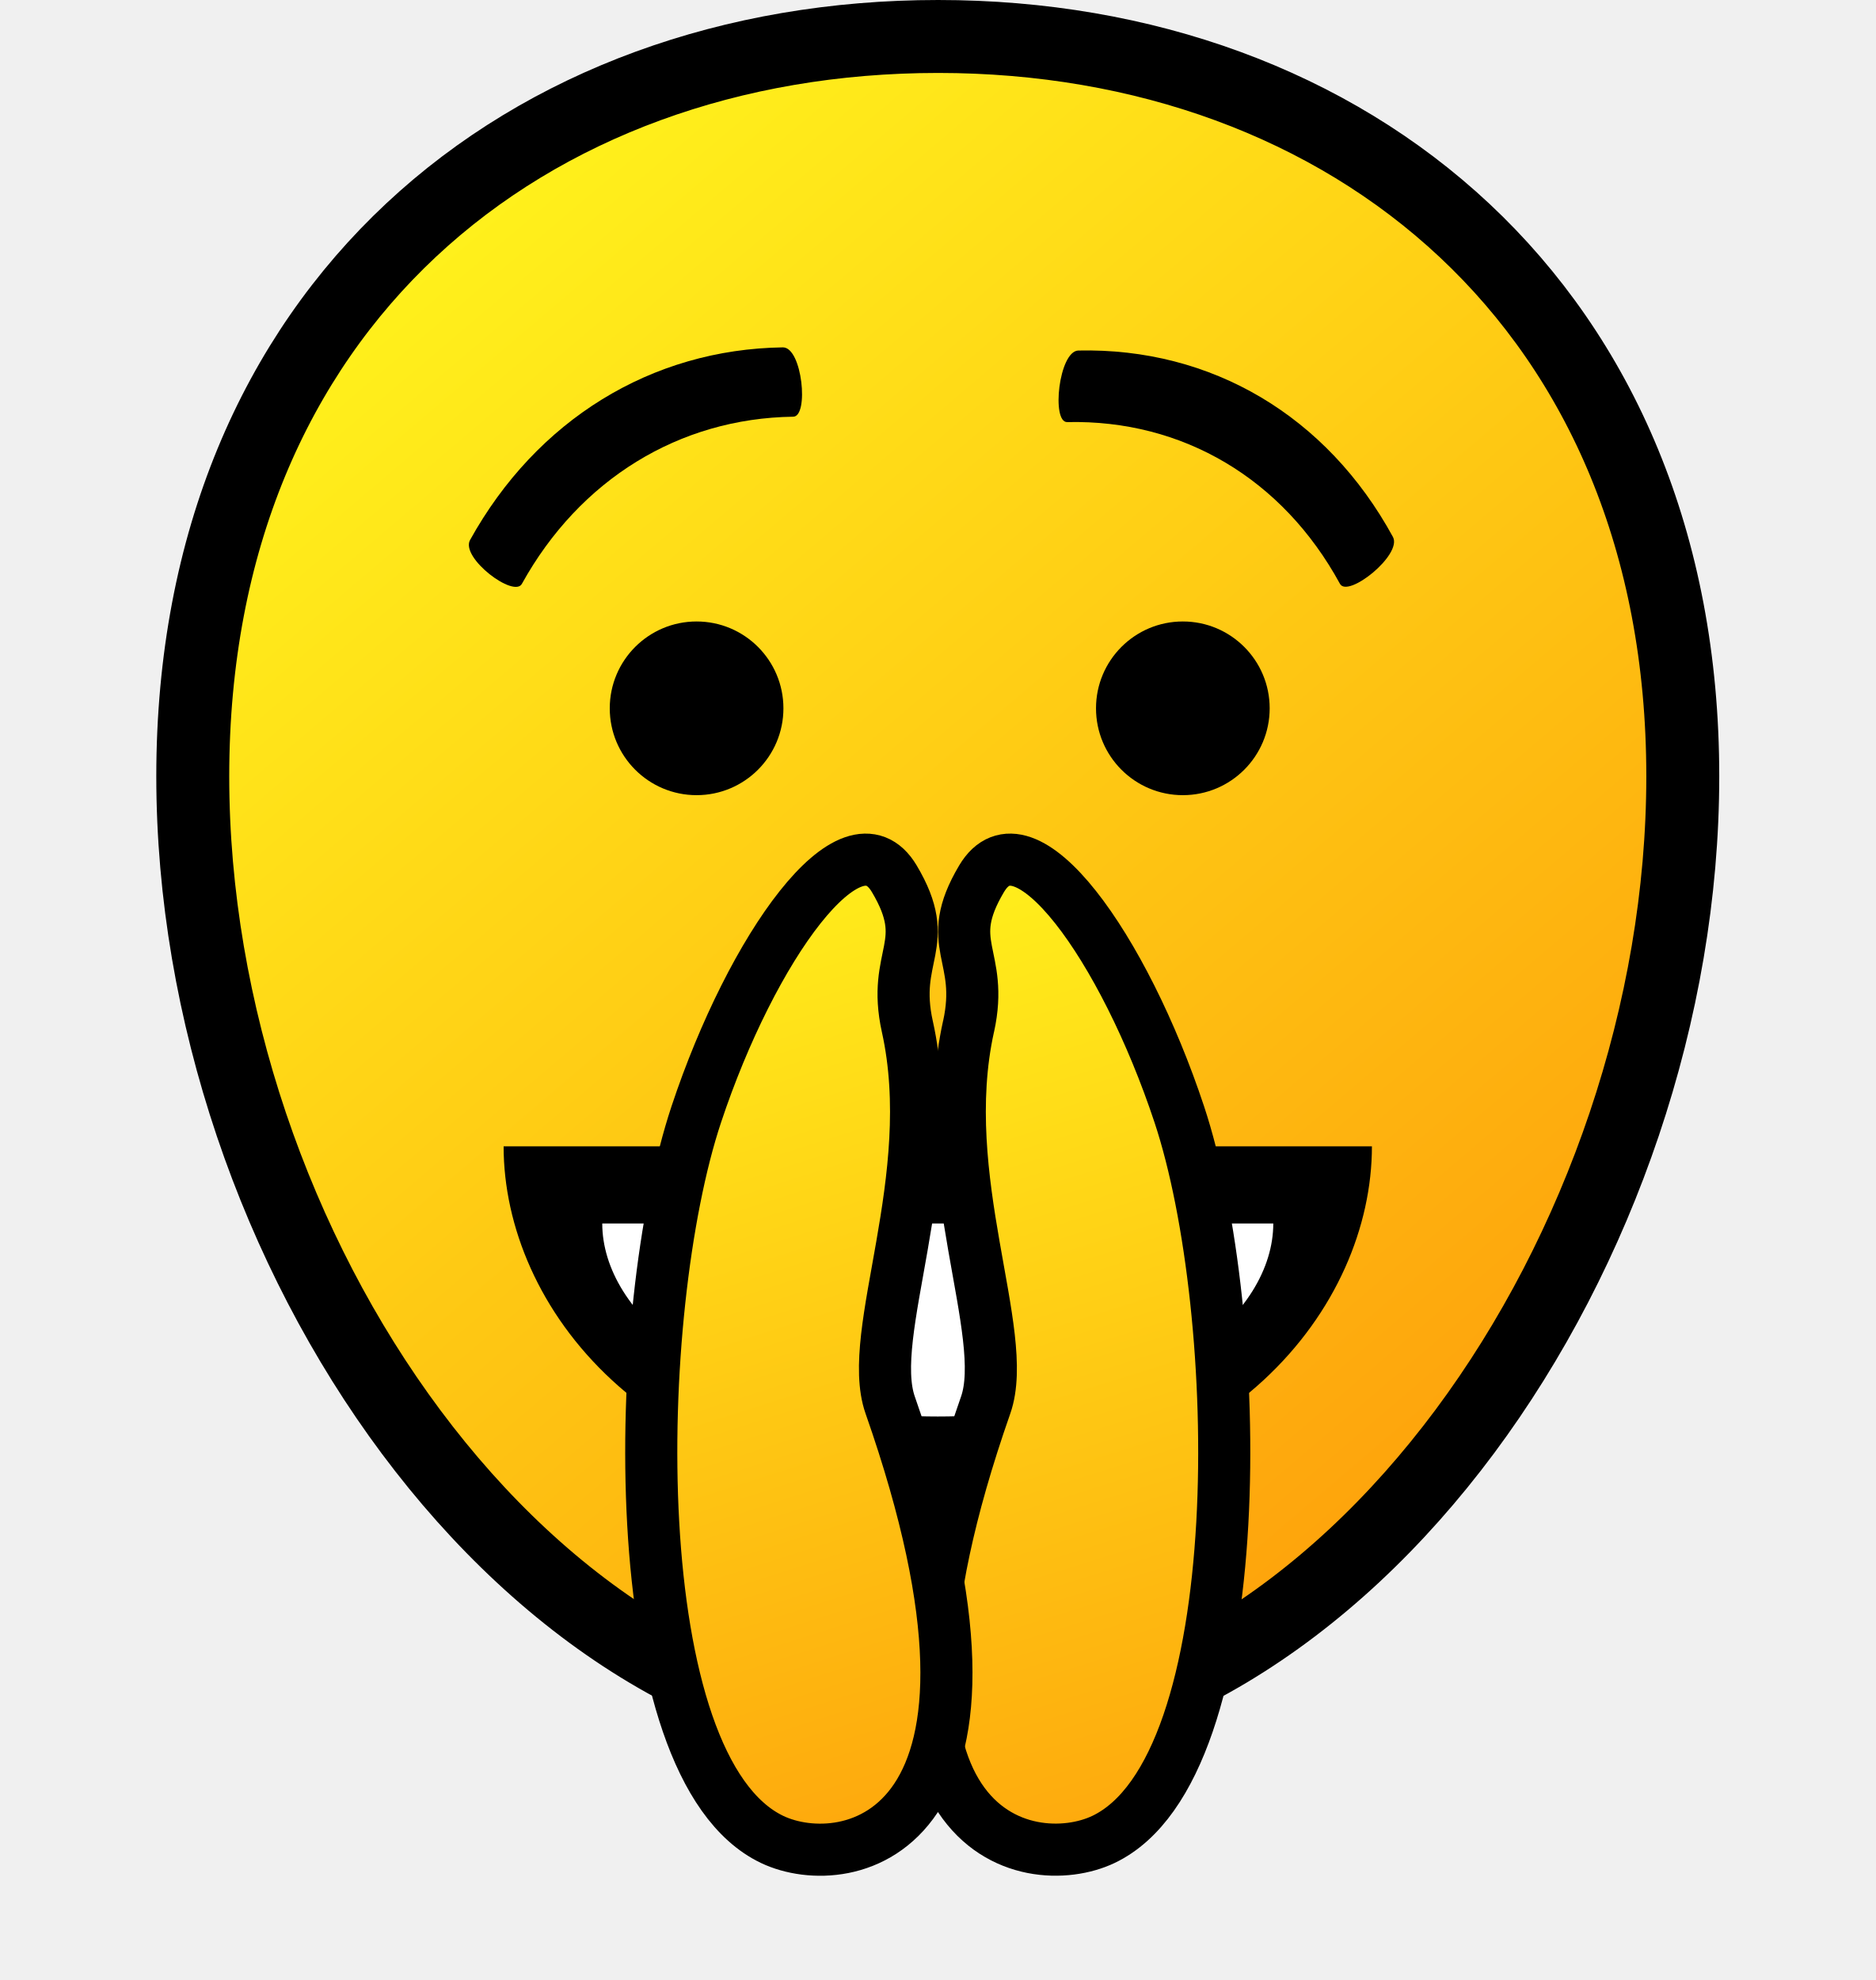
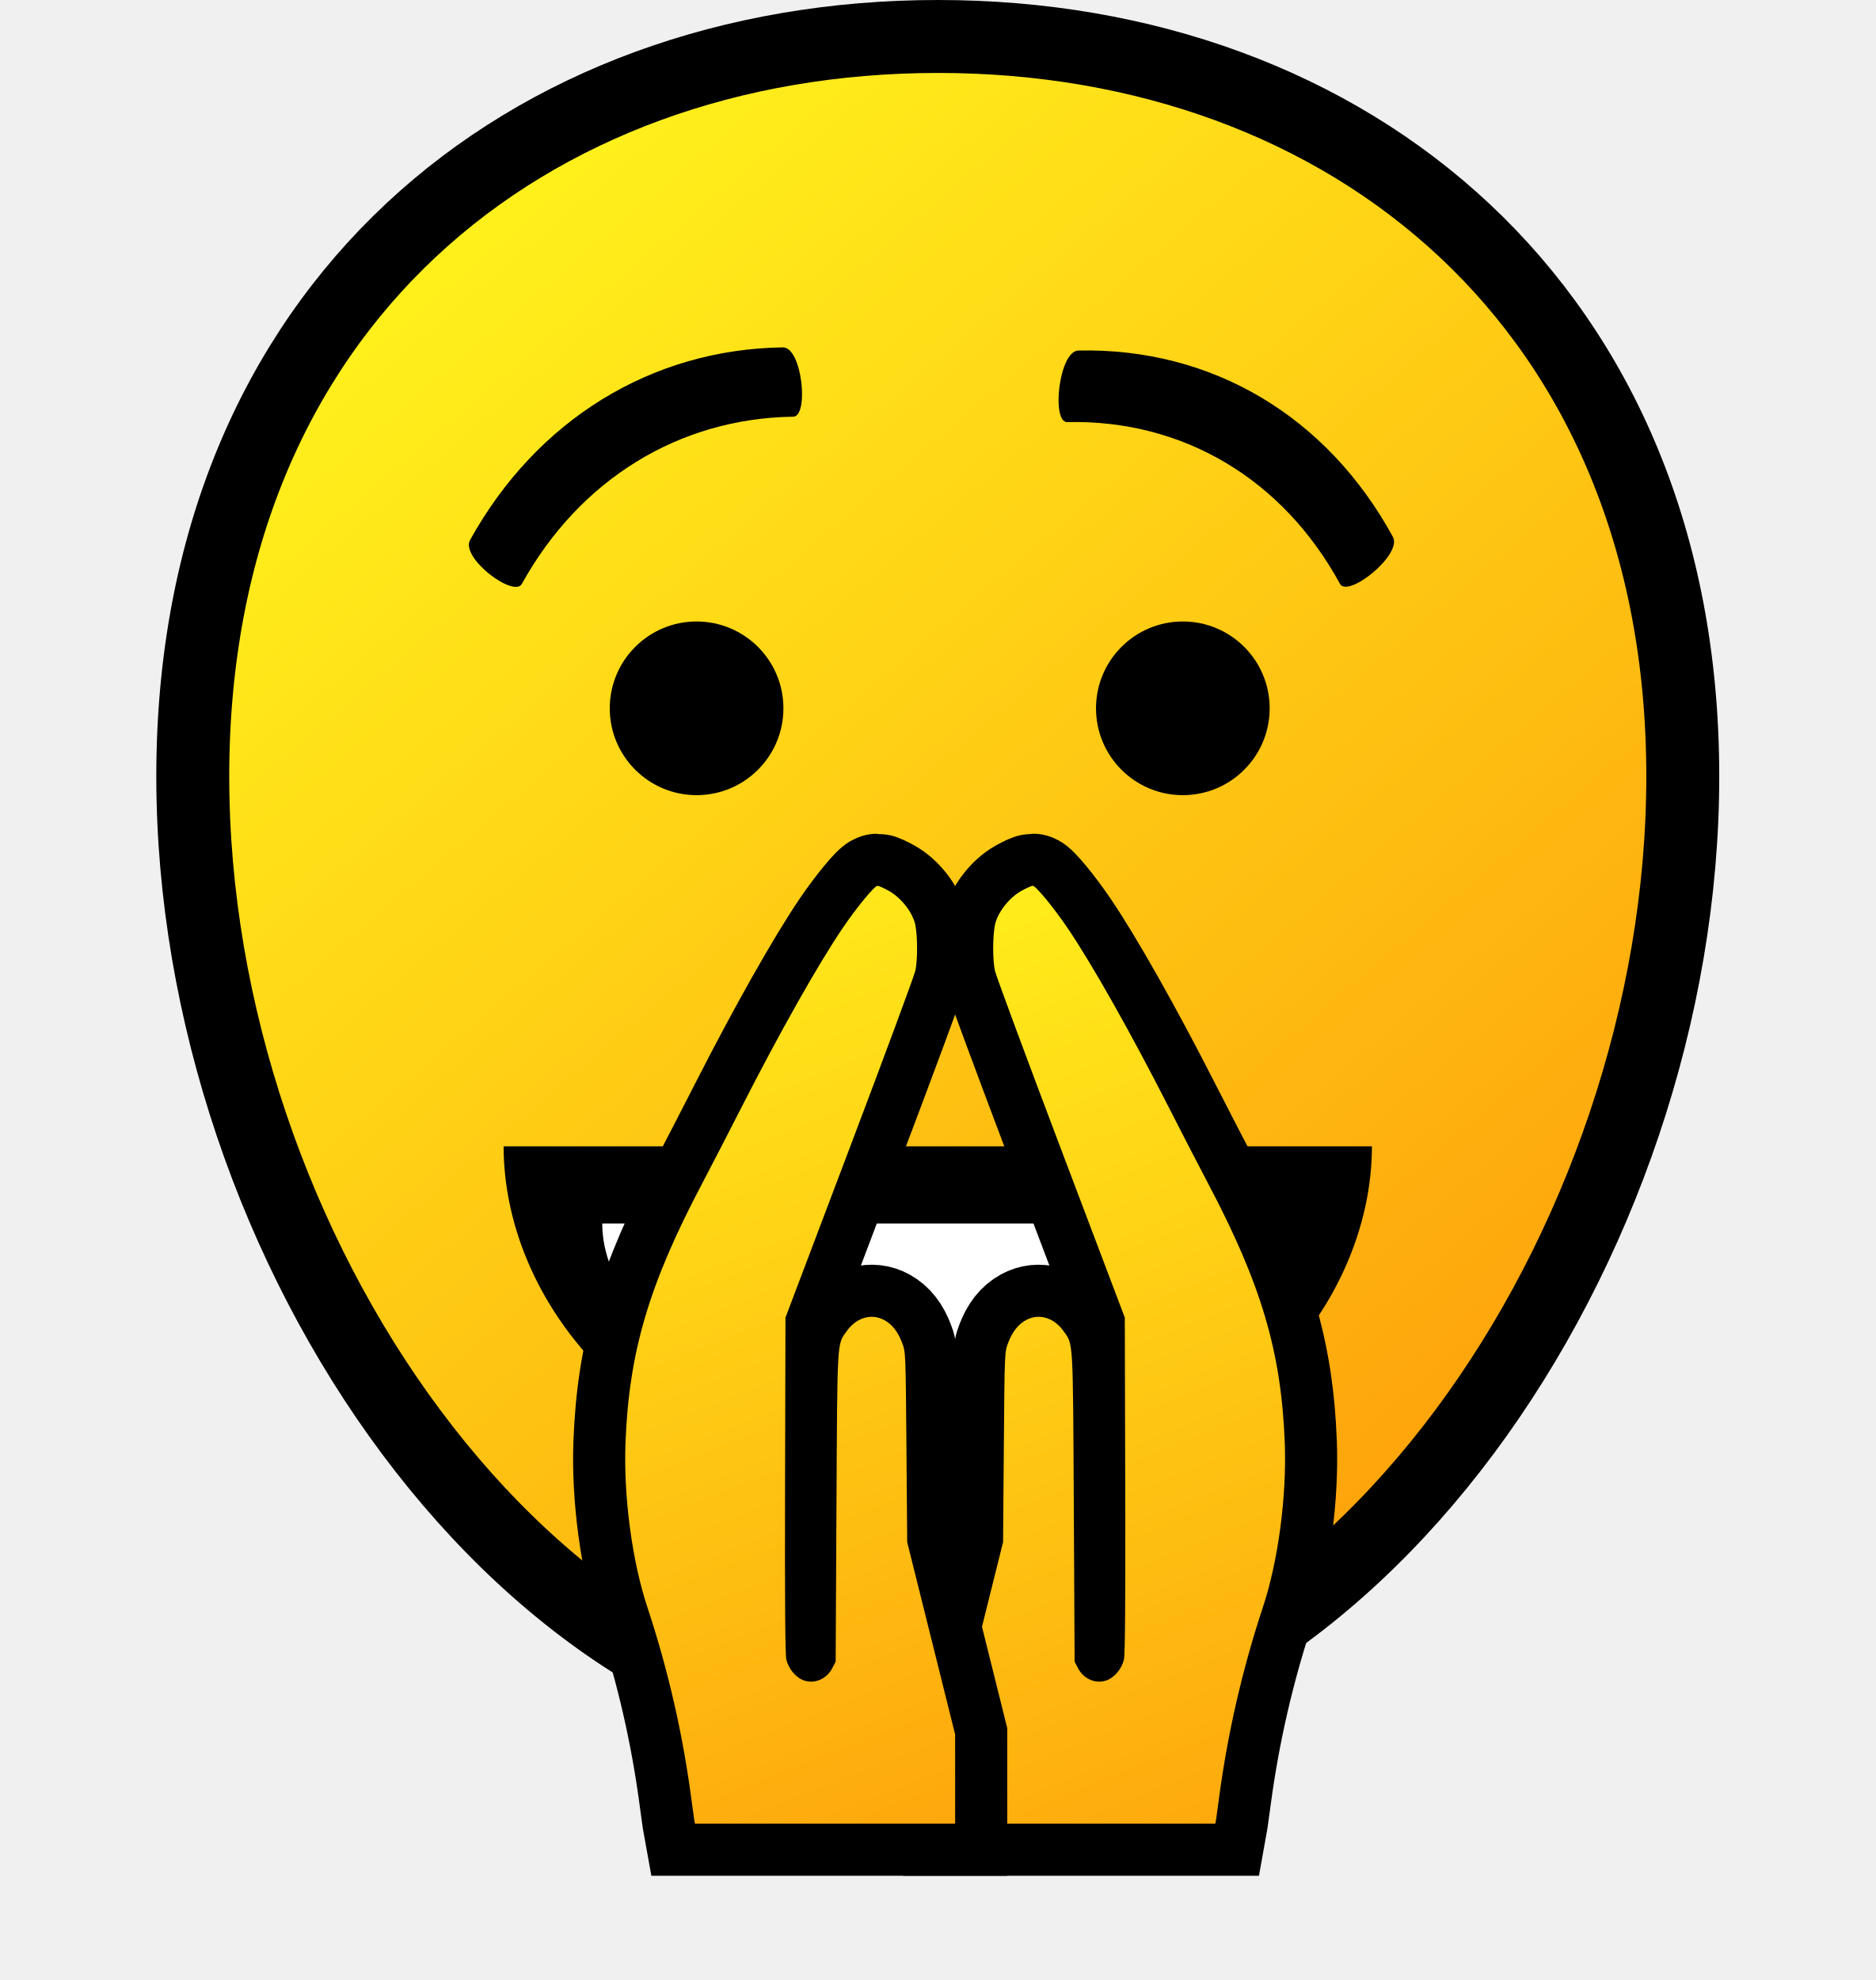
<svg xmlns="http://www.w3.org/2000/svg" xmlns:xlink="http://www.w3.org/1999/xlink" width="54" height="57" data-name="Layer 1">
  <defs>
+     <linearGradient id="b">
+       <stop offset="0" style="stop-color:#fff21c;stop-opacity:1" />
+       <stop offset="1" style="stop-color:#fea40c;stop-opacity:1" />
+     </linearGradient>
    <linearGradient id="a">
      <stop offset="0" style="stop-color:#fff21c;stop-opacity:1" />
      <stop offset="1" style="stop-color:#fea40c;stop-opacity:1" />
    </linearGradient>
-     <linearGradient id="b" x1="11.406" x2="41.363" y1="6.848" y2="42.096" gradientUnits="userSpaceOnUse">
+     <linearGradient id="c" x1="11.406" x2="41.363" y1="6.848" y2="42.096" gradientUnits="userSpaceOnUse">
      <stop offset="0" stop-color="#ffff2e" style="stop-color:#fff21c;stop-opacity:1" />
      <stop offset="1" stop-color="#ff913d" style="stop-color:#fea40c;stop-opacity:1" />
    </linearGradient>
-     <linearGradient xlink:href="#a" id="d" x1="18.223" x2="27.625" y1="24.411" y2="53.797" gradientUnits="userSpaceOnUse" />
-     <linearGradient xlink:href="#a" id="c" x1="26.441" x2="35.679" y1="24.257" y2="53.791" gradientUnits="userSpaceOnUse" />
+     <linearGradient xlink:href="#a" id="d" x1="26.441" x2="35.679" y1="24.257" y2="53.791" gradientUnits="userSpaceOnUse" />
+     <linearGradient xlink:href="#b" id="f" x1="16.764" x2="28.37" y1="24.177" y2="53.749" gradientUnits="userSpaceOnUse" />
+     <linearGradient xlink:href="#b" id="e" x1="26.264" x2="38.236" y1="24.177" y2="53.676" gradientUnits="userSpaceOnUse" />
  </defs>
-   <path d="M48.45 22.348c0 13.507-9.597 27.602-21.44 27.602-11.842 0-21.46-14.063-21.46-27.602C5.55 8.81 15.168 1.05 27.01 1.05c11.843 0 21.44 7.803 21.44 21.298Z" style="display:inline;fill:url(#b);stroke:#000;stroke-width:2.1;stroke-dasharray:none;stroke-opacity:1" />
+   <path d="M48.45 22.348c0 13.507-9.597 27.602-21.44 27.602-11.842 0-21.46-14.063-21.46-27.602C5.55 8.81 15.168 1.05 27.01 1.05c11.843 0 21.44 7.803 21.44 21.298Z" style="display:inline;fill:url(#c);stroke:#000;stroke-width:2.1;stroke-dasharray:none;stroke-opacity:1" />
  <path d="M39.5 33c0 4.616-4.152 10-12.5 10-8.352 0-12.5-5.384-12.5-10h25" style="fill:#000;stroke:none;stroke-width:0;stroke-dasharray:none;stroke-opacity:1" />
  <path d="M36.66 35.222c0 2.564-3.21 5.556-9.66 5.556-6.453 0-9.66-2.992-9.66-5.556h19.32" style="fill:#fff;stroke:none;stroke-width:0;stroke-dasharray:none;stroke-opacity:1" />
  <path d="M22.836 11.996c-3.285.046-6.147 1.809-7.808 4.808-.223.424-1.77-.742-1.496-1.255 1.916-3.46 5.22-5.495 9.01-5.549.558 0 .753 1.996.295 1.996" style="display:inline;fill:#000;fill-opacity:1;stroke-width:1.044" />
  <path d="M38.578 16.804c-1.648-3.021-4.525-4.727-7.849-4.653-.463.021-.245-2.04.317-2.06 3.835-.085 7.157 1.881 9.06 5.368.271.516-1.303 1.77-1.527 1.346" style="display:inline;fill:#000;fill-opacity:1;stroke-width:1.07" />
-   <path d="M22.556 20.391a2.5 2.5 0 1 0-5 0 2.5 2.5 0 0 0 5 0M36.556 20.391a2.5 2.5 0 1 0-5 0 2.5 2.5 0 0 0 5 0" style="display:inline;fill:#000;fill-opacity:1;fill-rule:nonzero;stroke:none;stroke-width:0;stroke-dasharray:none" />
-   <path d="M27.886 29.553c.459-2.081-.761-2.342.374-4.254 1.22-2.06 4.1 1.973 5.694 6.782 1.877 5.653 2.151 18.8-2.181 20.871-2.145 1.024-7.757-.041-3.394-12.503.722-2.061-1.46-6.522-.494-10.897" style="fill:url(#c);stroke:#000;stroke-width:1.5;stroke-dasharray:none;stroke-opacity:1">
-     <animate attributeName="d" dur="0.5s" repeatCount="indefinite" values="m 27.886,29.553 c 0.459,-2.081 -0.761,-2.342 0.374,-4.254 1.22,-2.061 4.099,1.973 5.694,6.782 1.877,5.653 2.151,18.799 -2.181,20.871 -2.145,1.024 -7.757,-0.041 -3.394,-12.503 0.722,-2.061 -1.459,-6.522 -0.493,-10.897; m 45.886,29.553 c 0.459,-2.081 -0.761,-2.342 0.374,-4.254 1.22,-2.061 4.099,1.973 5.694,6.782 1.877,5.653 2.151,18.799 -2.181,20.871 -2.145,1.024 -7.757,-0.041 -3.394,-12.503 0.722,-2.061 -1.459,-6.522 -0.493,-10.897; m 27.886,29.553 c 0.459,-2.081 -0.761,-2.342 0.374,-4.254 1.22,-2.061 4.099,1.973 5.694,6.782 1.877,5.653 2.151,18.799 -2.181,20.871 -2.145,1.024 -7.757,-0.041 -3.394,-12.503 0.722,-2.061 -1.459,-6.522 -0.493,-10.897" />
+   <path d="M22.556 20.391a2.5 2.5 0 1 0-5 0 2.5 2.5 0 0 0 5 0m14 0a2.5 2.5 0 1 0-5 0 2.5 2.5 0 0 0 5 0" style="display:inline;fill:#000;fill-opacity:1;fill-rule:nonzero;stroke:none;stroke-width:0;stroke-dasharray:none" />
+   <path d="M27.5 51.216v-1.284l.69-2.769.69-2.768.022-2.737c.022-2.718.023-2.738.123-2.997.125-.327.287-.533.513-.657.367-.202.8-.078 1.079.31.287.399.274.17.3 5.064l.023 4.457.098.19c.16.305.496.454.802.356.238-.076.457-.333.52-.61.034-.153.044-1.625.037-5.028l-.012-4.812-1.845-4.873c-1.015-2.68-1.868-4.984-1.896-5.118-.064-.31-.064-.948-.002-1.292.064-.357.398-.795.763-1 .145-.081.293-.148.33-.148.086 0 .6.623 1 1.213.706 1.04 1.812 2.999 2.92 5.172.38.745.882 1.719 1.117 2.163 1.543 2.922 2.117 4.86 2.219 7.488.059 1.55-.192 3.426-.64 4.763a30.062 30.062 0 0 0-1.247 5.42c-.04.3-.081.6-.091.664l-.021.117H27.5z" style="fill:url(#e);stroke:#000;stroke-width:3;paint-order:stroke fill markers">
+     <animate attributeName="d" dur="0.5s" repeatCount="indefinite" values="m 27.5,51.216 v -1.284 l 0.69,-2.769 0.69,-2.769 0.022,-2.736 c 0.022,-2.719 0.023,-2.738 0.123,-2.997 0.126,-0.327 0.287,-0.533 0.513,-0.657 0.367,-0.202 0.8,-0.078 1.079,0.31 0.287,0.399 0.274,0.171 0.299,5.064 l 0.024,4.457 0.098,0.19 c 0.16,0.305 0.496,0.455 0.801,0.357 0.239,-0.076 0.457,-0.333 0.52,-0.611 0.034,-0.152 0.044,-1.624 0.037,-5.027 l -0.012,-4.812 -1.845,-4.874 c -1.015,-2.68 -1.868,-4.984 -1.895,-5.118 -0.064,-0.31 -0.064,-0.948 -0.002,-1.291 0.064,-0.358 0.398,-0.795 0.763,-1 0.145,-0.082 0.293,-0.148 0.33,-0.148 0.086,-5.3e-5 0.599,0.623 1,1.213 0.706,1.04 1.812,2.999 2.92,5.172 0.38,0.745 0.883,1.719 1.117,2.163 1.543,2.922 2.118,4.86 2.219,7.487 0.059,1.55 -0.192,3.426 -0.64,4.764 -0.563,1.68 -1.016,3.649 -1.246,5.419 -0.039,0.301 -0.081,0.6 -0.091,0.665 l -0.021,0.117 h -3.746 -3.746 z; m 43,51.216 v -1.284 l 0.69,-2.769 0.69,-2.769 0.022,-2.736 c 0.022,-2.719 0.023,-2.738 0.123,-2.997 0.126,-0.327 0.287,-0.533 0.513,-0.657 0.367,-0.202 0.8,-0.078 1.079,0.31 0.287,0.399 0.274,0.171 0.299,5.064 l 0.024,4.457 0.098,0.19 c 0.16,0.305 0.496,0.455 0.801,0.357 0.239,-0.076 0.457,-0.333 0.52,-0.611 0.034,-0.152 0.044,-1.624 0.037,-5.027 l -0.012,-4.812 -1.845,-4.874 c -1.015,-2.68 -1.868,-4.984 -1.895,-5.118 -0.064,-0.31 -0.064,-0.948 -0.002,-1.291 0.064,-0.358 0.398,-0.795 0.763,-1 0.145,-0.082 0.293,-0.148 0.33,-0.148 0.086,-5.3e-5 0.599,0.623 1,1.213 0.706,1.04 1.812,2.999 2.92,5.172 0.38,0.745 0.883,1.719 1.117,2.163 1.543,2.922 2.118,4.86 2.219,7.487 0.059,1.55 -0.192,3.426 -0.64,4.764 -0.563,1.68 -1.016,3.649 -1.246,5.419 -0.039,0.301 -0.081,0.6 -0.091,0.665 l -0.021,0.117 h -3.746 -3.746 z; m 27.5,51.216 v -1.284 l 0.69,-2.769 0.69,-2.769 0.022,-2.736 c 0.022,-2.719 0.023,-2.738 0.123,-2.997 0.126,-0.327 0.287,-0.533 0.513,-0.657 0.367,-0.202 0.8,-0.078 1.079,0.31 0.287,0.399 0.274,0.171 0.299,5.064 l 0.024,4.457 0.098,0.19 c 0.16,0.305 0.496,0.455 0.801,0.357 0.239,-0.076 0.457,-0.333 0.52,-0.611 0.034,-0.152 0.044,-1.624 0.037,-5.027 l -0.012,-4.812 -1.845,-4.874 c -1.015,-2.68 -1.868,-4.984 -1.895,-5.118 -0.064,-0.31 -0.064,-0.948 -0.002,-1.291 0.064,-0.358 0.398,-0.795 0.763,-1 0.145,-0.082 0.293,-0.148 0.33,-0.148 0.086,-5.3e-5 0.599,0.623 1,1.213 0.706,1.04 1.812,2.999 2.92,5.172 0.38,0.745 0.883,1.719 1.117,2.163 1.543,2.922 2.118,4.86 2.219,7.487 0.059,1.55 -0.192,3.426 -0.64,4.764 -0.563,1.68 -1.016,3.649 -1.246,5.419 -0.039,0.301 -0.081,0.6 -0.091,0.665 l -0.021,0.117 h -3.746 -3.746 z" />
  </path>
-   <path d="M26.124 29.553c-.46-2.08.762-2.342-.375-4.254-1.221-2.06-4.105 1.973-5.702 6.782-1.88 5.654-2.154 18.8 2.185 20.873 2.147 1.023 7.767-.042 3.398-12.505-.723-2.06 1.461-6.522.494-10.897" style="fill:url(#d);stroke:#000;stroke-width:1.5;stroke-dasharray:none;stroke-opacity:1">
-     <animate attributeName="d" dur="0.5s" repeatCount="indefinite" values="m 26.124,29.553 c -0.459,-2.081 0.762,-2.342 -0.375,-4.254 -1.221,-2.061 -4.105,1.973 -5.702,6.782 -1.88,5.653 -2.154,18.8 2.184,20.872 2.148,1.024 7.767,-0.041 3.399,-12.504 -0.723,-2.061 1.461,-6.522 0.494,-10.897; M 8.124,29.553 C 7.664,27.472 8.886,27.211 7.749,25.299 6.528,23.238 3.644,27.272 2.047,32.081 0.168,37.735 -0.107,50.882 4.232,52.954 6.379,53.977 11.999,52.912 7.63,40.449 6.907,38.388 9.091,33.927 8.124,29.552; m 26.124,29.553 c -0.459,-2.081 0.762,-2.342 -0.375,-4.254 -1.221,-2.061 -4.105,1.973 -5.702,6.782 -1.88,5.653 -2.154,18.8 2.184,20.872 2.148,1.024 7.767,-0.041 3.399,-12.504 -0.723,-2.061 1.461,-6.522 0.494,-10.897" />
+   <path d="M27.5 51.216v-1.284l-.69-2.769-.69-2.768-.022-2.737c-.022-2.718-.023-2.738-.123-2.997-.125-.327-.287-.533-.512-.657-.368-.202-.8-.078-1.08.31-.287.399-.274.17-.3 5.064l-.023 4.457-.098.19c-.16.305-.496.454-.802.356-.238-.076-.457-.333-.52-.61-.034-.153-.044-1.625-.037-5.028l.012-4.812 1.845-4.873c1.015-2.68 1.868-4.984 1.896-5.118.064-.31.064-.948.002-1.292-.064-.357-.398-.795-.763-1-.145-.081-.293-.148-.33-.148-.086 0-.6.623-1 1.213-.706 1.04-1.812 2.999-2.92 5.172-.38.745-.882 1.719-1.117 2.163-1.543 2.922-2.117 4.86-2.219 7.488-.059 1.55.192 3.426.64 4.763a30.062 30.062 0 0 1 1.247 5.42c.04.3.081.6.091.664l.021.117H27.5z" style="fill:url(#f);stroke:#000;stroke-width:3;paint-order:stroke fill markers">
+     <animate attributeName="d" dur="0.5s" repeatCount="indefinite" values="m 27.5,51.216 v -1.284 l -0.69,-2.769 -0.69,-2.769 -0.022,-2.736 c -0.022,-2.719 -0.023,-2.738 -0.123,-2.997 -0.126,-0.327 -0.287,-0.533 -0.513,-0.657 -0.367,-0.202 -0.8,-0.078 -1.079,0.31 -0.287,0.399 -0.274,0.171 -0.299,5.064 l -0.024,4.457 -0.098,0.19 c -0.16,0.305 -0.496,0.455 -0.801,0.357 -0.239,-0.076 -0.457,-0.333 -0.52,-0.611 -0.034,-0.152 -0.044,-1.624 -0.037,-5.027 l 0.012,-4.812 1.845,-4.874 c 1.015,-2.68 1.868,-4.984 1.895,-5.118 0.064,-0.31 0.064,-0.948 0.002,-1.291 -0.064,-0.358 -0.398,-0.795 -0.763,-1 -0.145,-0.082 -0.293,-0.148 -0.33,-0.148 -0.086,-5.3e-5 -0.599,0.623 -1,1.213 -0.706,1.04 -1.812,2.999 -2.92,5.172 -0.38,0.745 -0.883,1.719 -1.117,2.163 -1.543,2.922 -2.118,4.86 -2.219,7.487 -0.059,1.55 0.192,3.426 0.64,4.764 0.563,1.68 1.016,3.649 1.246,5.419 0.039,0.301 0.081,0.6 0.091,0.665 l 0.021,0.117 h 3.746 3.746 z; m 11,51.216 v -1.284 l -0.69,-2.769 -0.69,-2.769 -0.022,-2.736 c -0.022,-2.719 -0.023,-2.738 -0.123,-2.997 -0.126,-0.327 -0.287,-0.533 -0.513,-0.657 -0.367,-0.202 -0.8,-0.078 -1.079,0.31 -0.287,0.399 -0.274,0.171 -0.299,5.064 l -0.024,4.457 -0.098,0.19 c -0.16,0.305 -0.496,0.455 -0.801,0.357 -0.239,-0.076 -0.457,-0.333 -0.52,-0.611 -0.034,-0.152 -0.044,-1.624 -0.037,-5.027 l 0.012,-4.812 1.845,-4.874 c 1.015,-2.68 1.868,-4.984 1.895,-5.118 0.064,-0.31 0.064,-0.948 0.002,-1.291 -0.064,-0.358 -0.398,-0.795 -0.763,-1 -0.145,-0.082 -0.293,-0.148 -0.33,-0.148 -0.086,-5.3e-5 -0.599,0.623 -1,1.213 -0.706,1.04 -1.812,2.999 -2.92,5.172 -0.38,0.745 -0.883,1.719 -1.117,2.163 -1.543,2.922 -2.118,4.86 -2.219,7.487 -0.059,1.55 0.192,3.426 0.64,4.764 0.563,1.68 1.016,3.649 1.246,5.419 0.039,0.301 0.081,0.6 0.091,0.665 l 0.021,0.117 h 3.746 3.746 z; m 27.5,51.216 v -1.284 l -0.69,-2.769 -0.69,-2.769 -0.022,-2.736 c -0.022,-2.719 -0.023,-2.738 -0.123,-2.997 -0.126,-0.327 -0.287,-0.533 -0.513,-0.657 -0.367,-0.202 -0.8,-0.078 -1.079,0.31 -0.287,0.399 -0.274,0.171 -0.299,5.064 l -0.024,4.457 -0.098,0.19 c -0.16,0.305 -0.496,0.455 -0.801,0.357 -0.239,-0.076 -0.457,-0.333 -0.52,-0.611 -0.034,-0.152 -0.044,-1.624 -0.037,-5.027 l 0.012,-4.812 1.845,-4.874 c 1.015,-2.68 1.868,-4.984 1.895,-5.118 0.064,-0.31 0.064,-0.948 0.002,-1.291 -0.064,-0.358 -0.398,-0.795 -0.763,-1 -0.145,-0.082 -0.293,-0.148 -0.33,-0.148 -0.086,-5.3e-5 -0.599,0.623 -1,1.213 -0.706,1.04 -1.812,2.999 -2.92,5.172 -0.38,0.745 -0.883,1.719 -1.117,2.163 -1.543,2.922 -2.118,4.86 -2.219,7.487 -0.059,1.55 0.192,3.426 0.64,4.764 0.563,1.68 1.016,3.649 1.246,5.419 0.039,0.301 0.081,0.6 0.091,0.665 l 0.021,0.117 h 3.746 3.746 z" />
  </path>
</svg>
